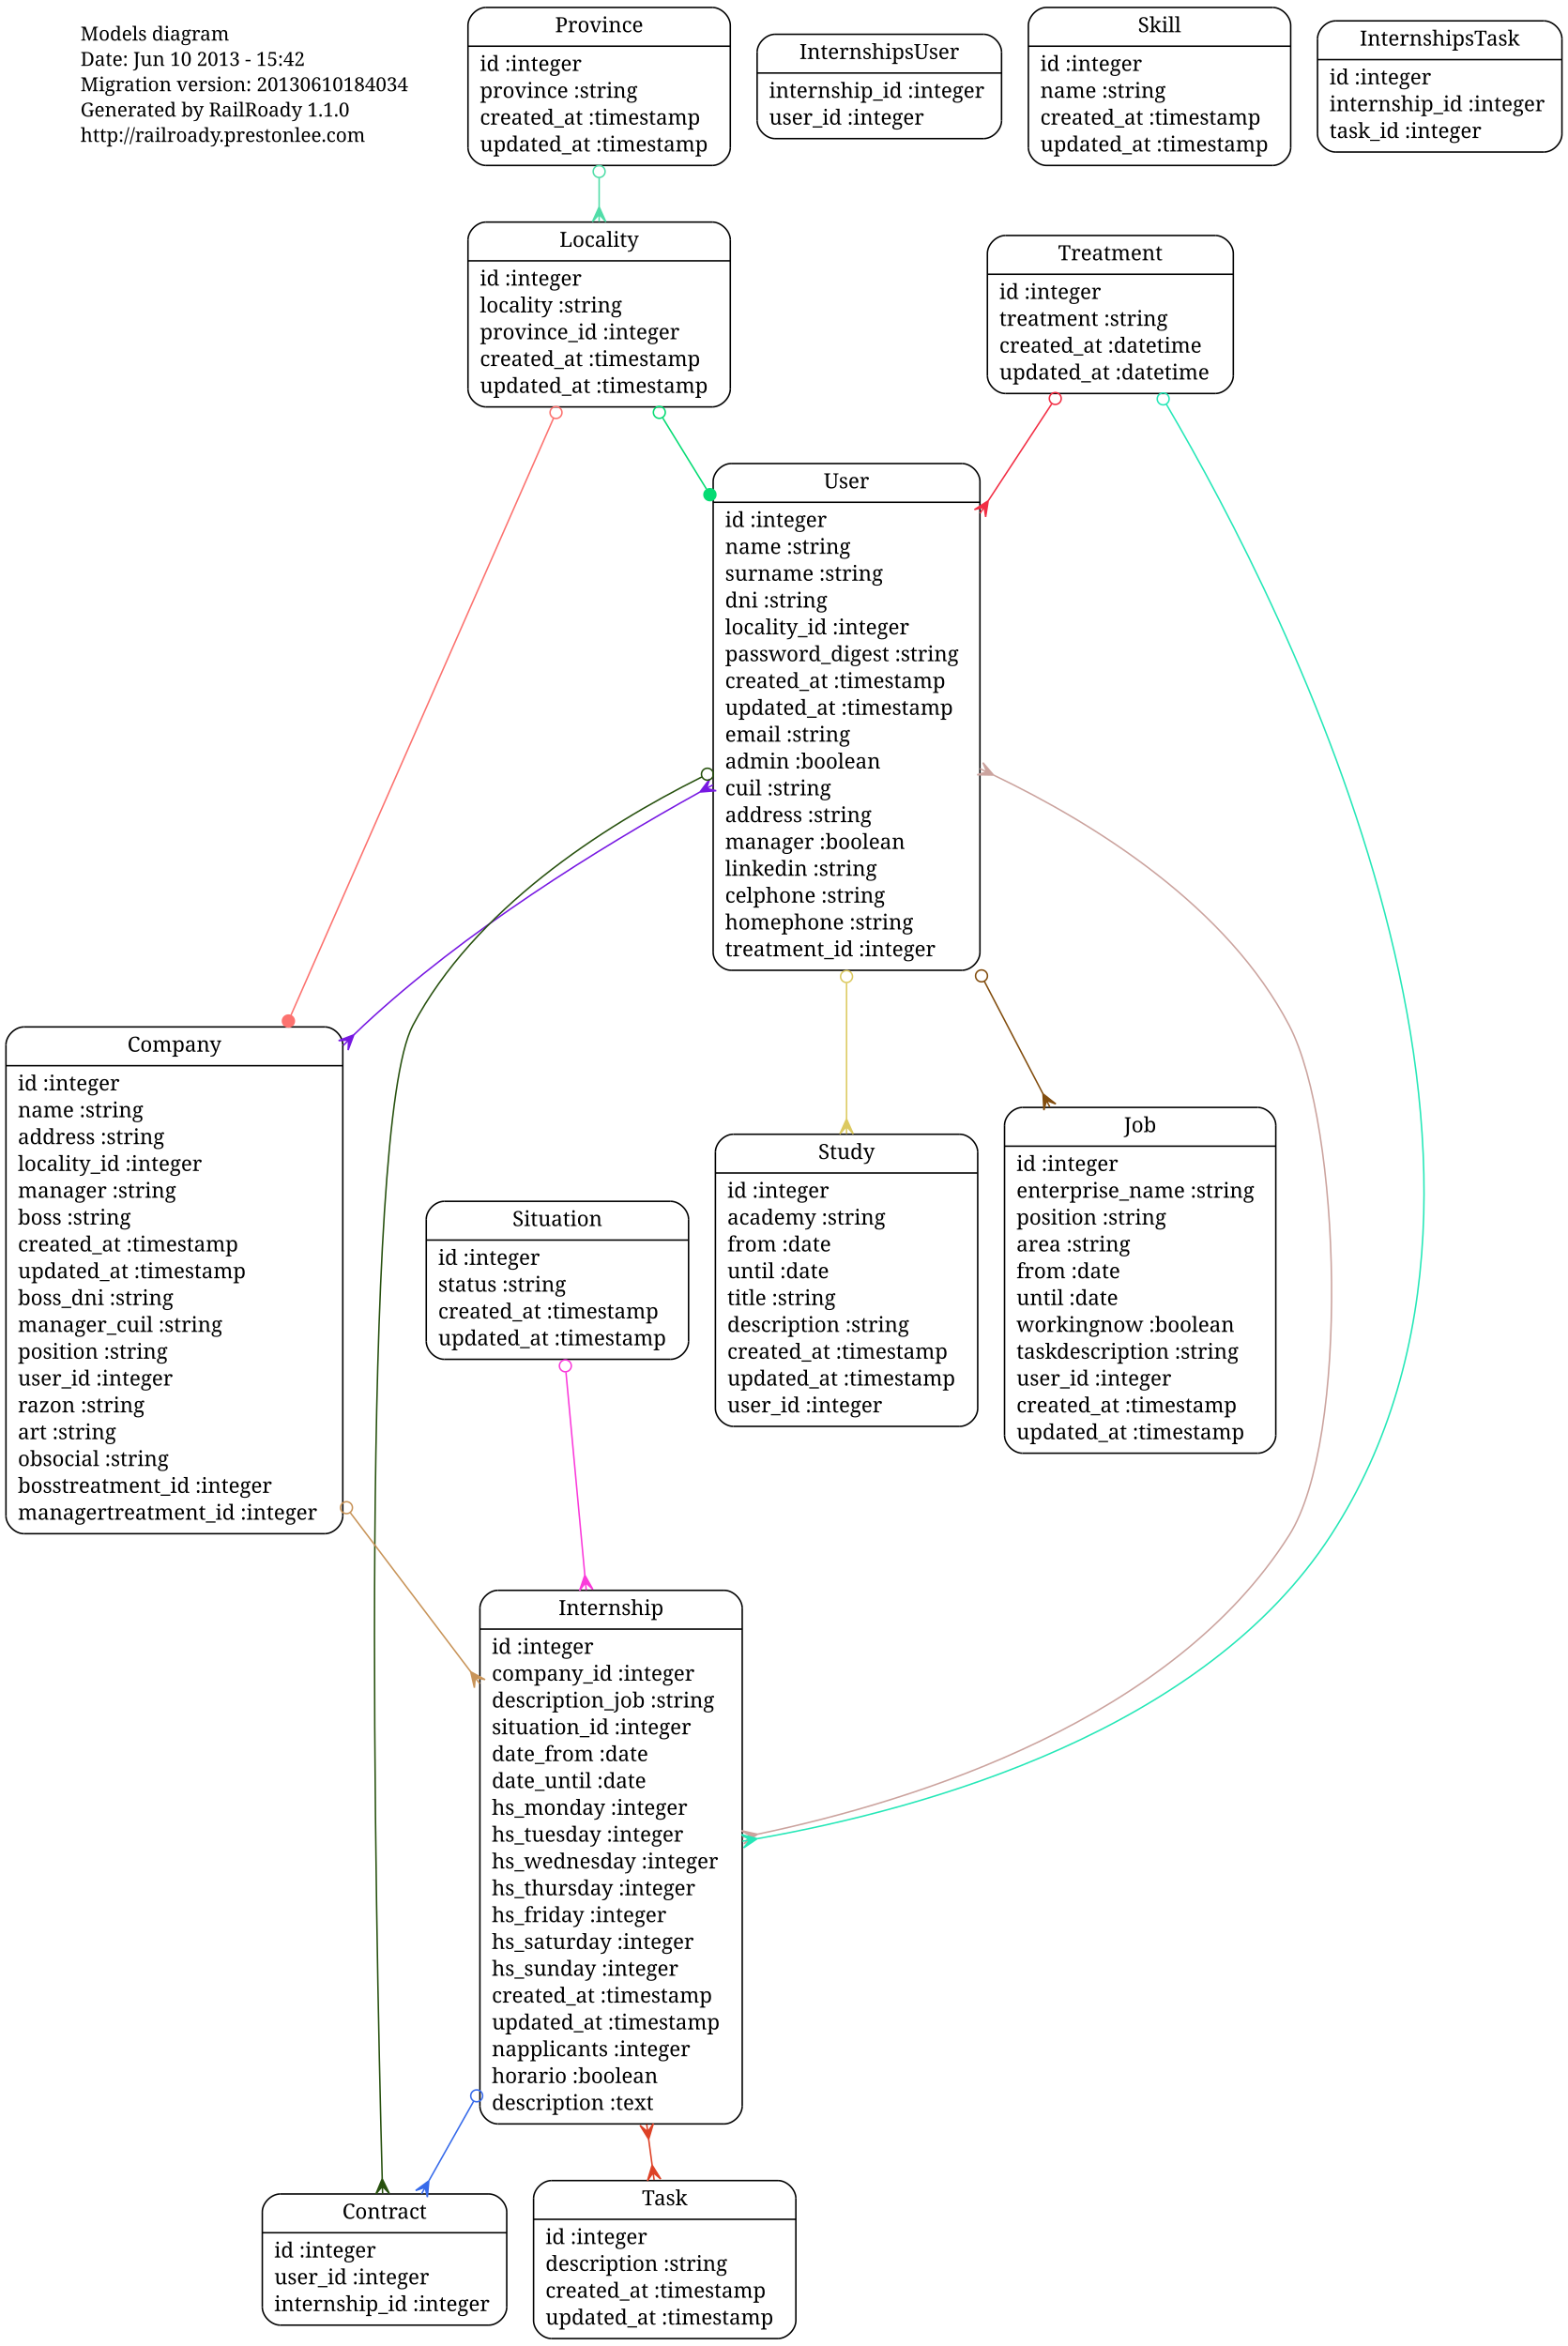
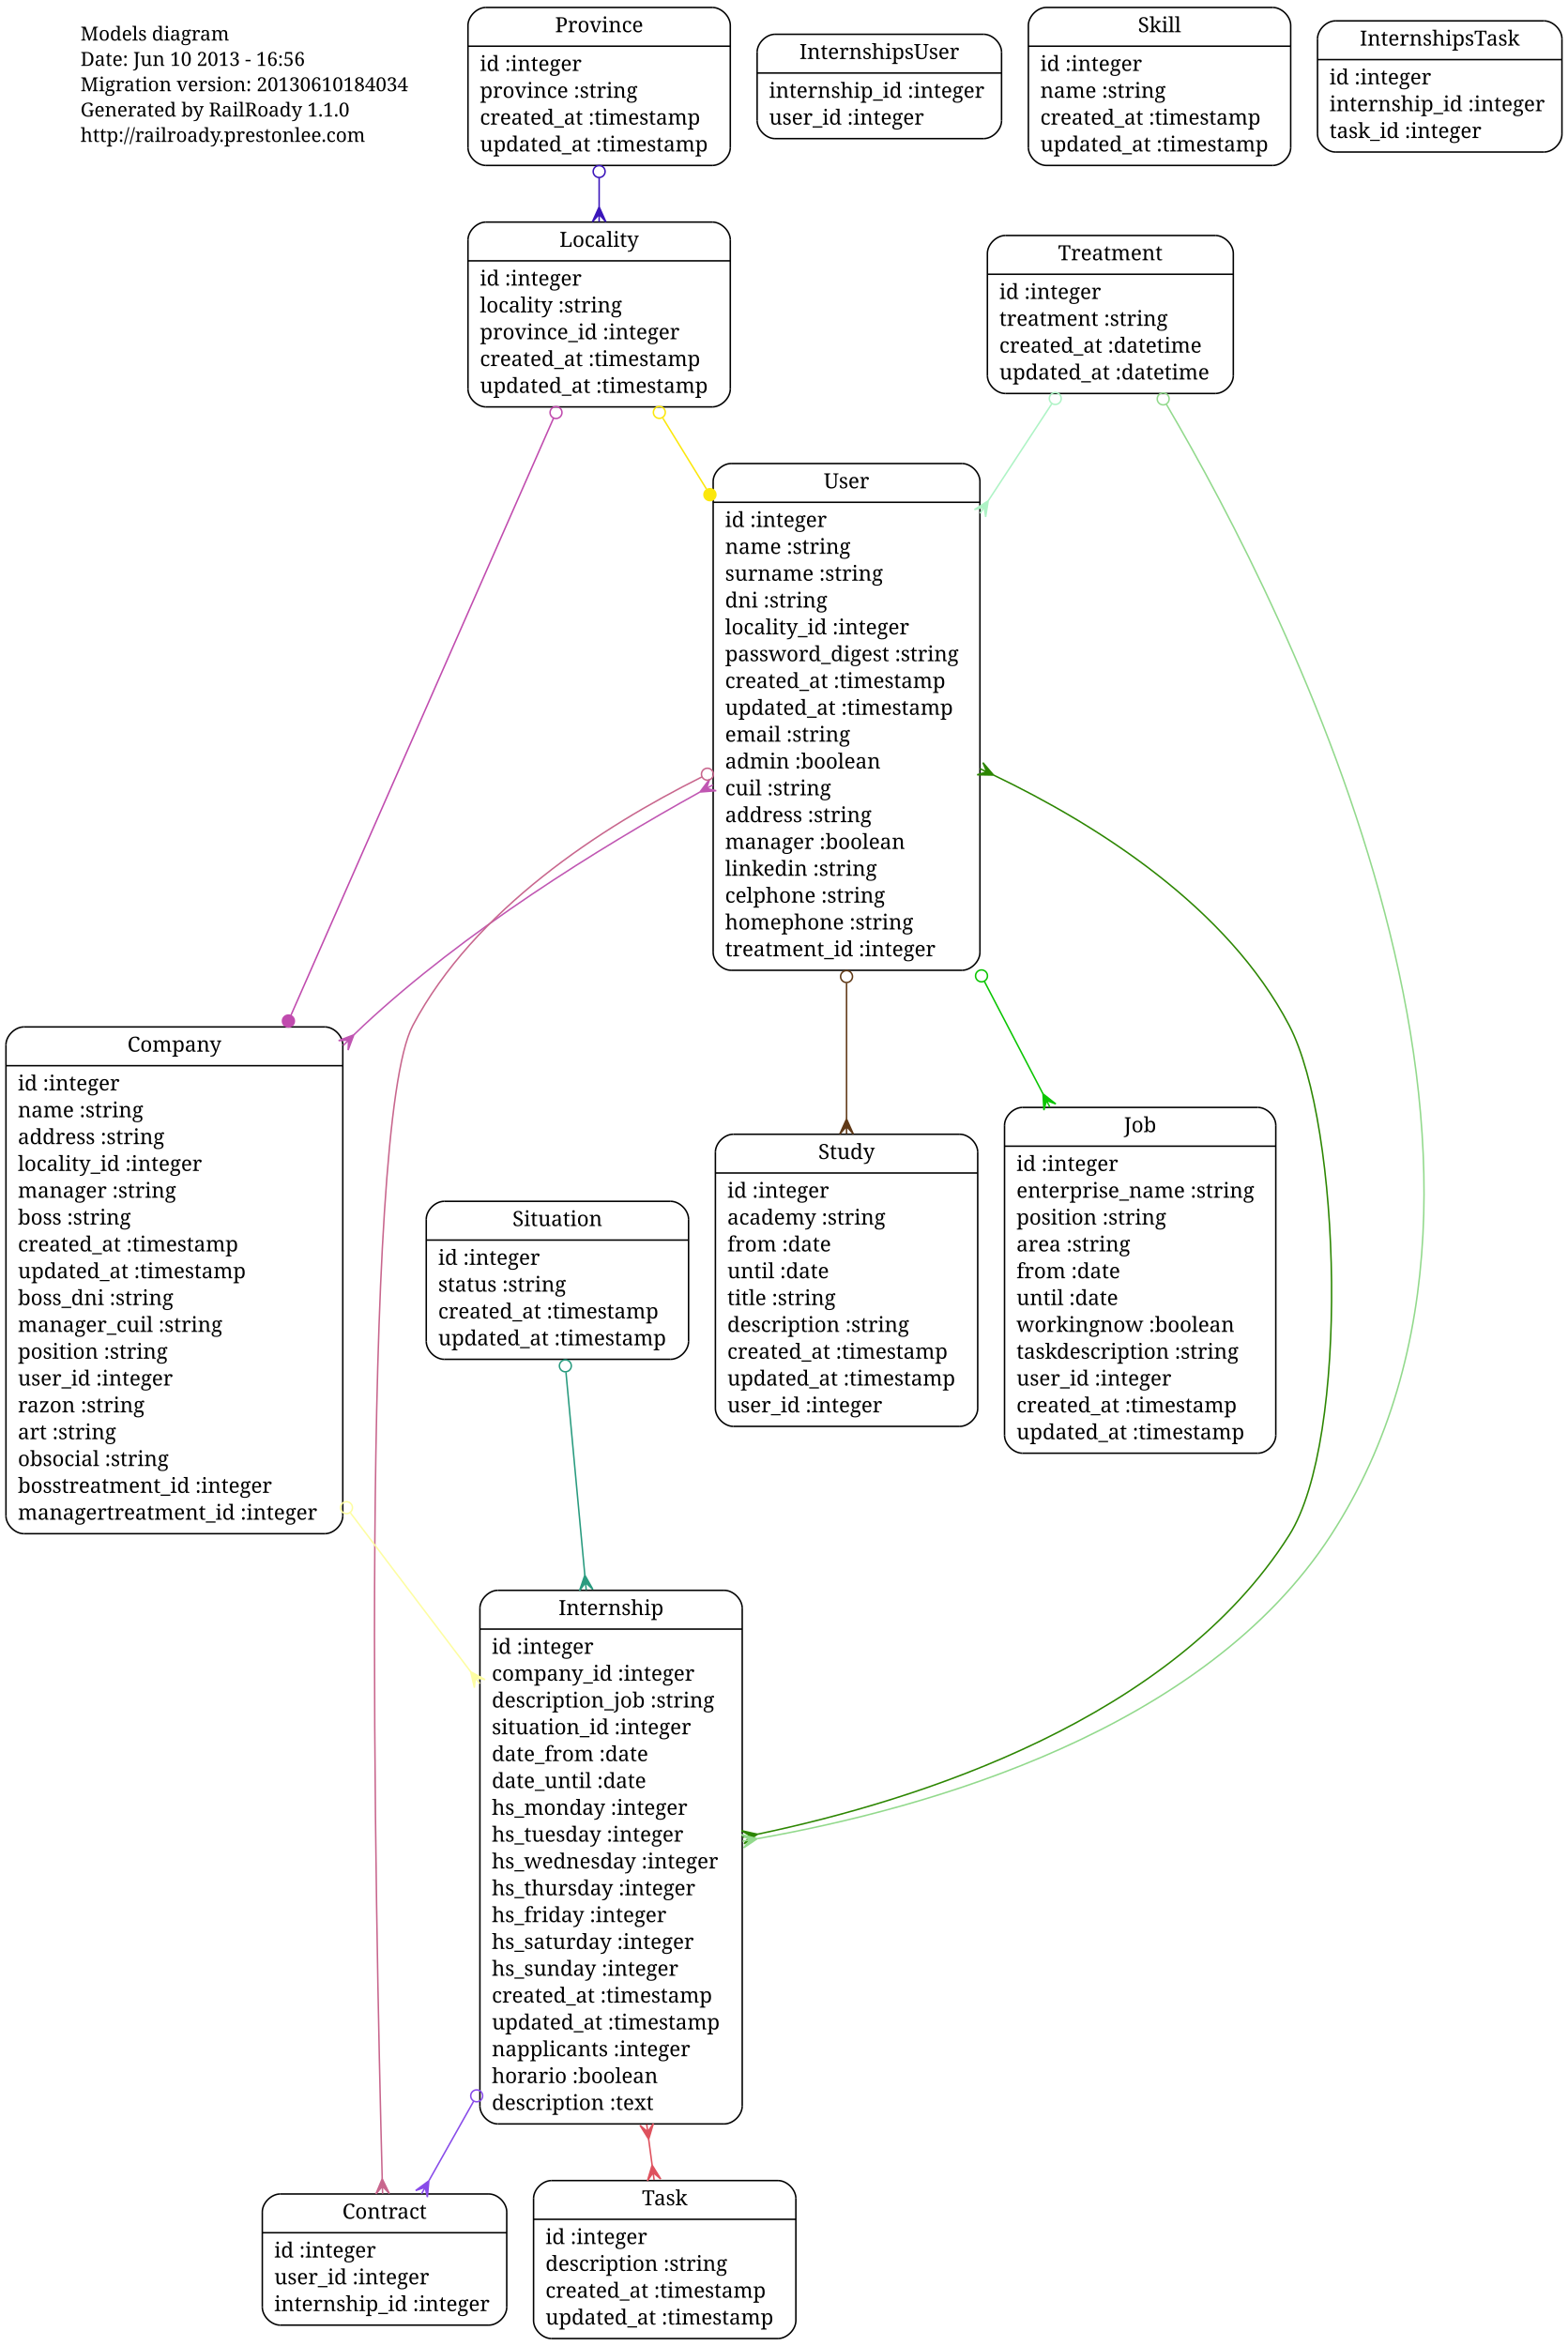
<svg xmlns="http://www.w3.org/2000/svg" width="1052pt" height="1574pt" viewBox="0.00 0.00 1052.00 1574.00">
  <g id="graph1" class="graph" transform="scale(1 1) rotate(0) translate(4 1570)">
    <polygon fill="white" stroke="white" points="-4,5 -4,-1570 1049,-1570 1049,5 -4,5" />
    <g id="node1" class="node">
      <text text-anchor="start" x="50" y="-1542.8" font-family="Times Roman,serif" font-size="13.00">Models diagram</text>
-       <text text-anchor="start" x="50" y="-1525.8" font-family="Times Roman,serif" font-size="13.00">Date: Jun 10 2013 - 15:42</text>
+       <text text-anchor="start" x="50" y="-1525.8" font-family="Times Roman,serif" font-size="13.00">Date: Jun 10 2013 - 16:56</text>
      <text text-anchor="start" x="50" y="-1508.8" font-family="Times Roman,serif" font-size="13.00">Migration version: 20130610184034</text>
      <text text-anchor="start" x="50" y="-1491.8" font-family="Times Roman,serif" font-size="13.00">Generated by RailRoady 1.1.0</text>
      <text text-anchor="start" x="50" y="-1474.8" font-family="Times Roman,serif" font-size="13.00">http://railroady.prestonlee.com</text>
    </g>
    <g id="node2" class="node">
      <polyline fill="none" stroke="black" points="486.5,-919 641.5,-919 " />
      <path fill="none" stroke="black" d="M641.5,-919C647.5,-919 653.5,-925 653.5,-931" />
      <polyline fill="none" stroke="black" points="653.5,-931 653.5,-1247 " />
      <path fill="none" stroke="black" d="M653.5,-1247C653.5,-1253 647.5,-1259 641.5,-1259" />
      <polyline fill="none" stroke="black" points="641.5,-1259 486.5,-1259 " />
      <path fill="none" stroke="black" d="M486.5,-1259C480.5,-1259 474.5,-1253 474.5,-1247" />
      <polyline fill="none" stroke="black" points="474.5,-1247 474.5,-931 " />
      <path fill="none" stroke="black" d="M474.5,-931C474.5,-925 480.5,-919 486.5,-919" />
      <text text-anchor="middle" x="564" y="-1242.4" font-family="Times Roman,serif" font-size="14.00">User</text>
      <polyline fill="none" stroke="black" points="474.5,-1233 653.5,-1233 " />
      <text text-anchor="start" x="482.5" y="-1216.4" font-family="Times Roman,serif" font-size="14.00">id :integer</text>
      <text text-anchor="start" x="482.5" y="-1198.4" font-family="Times Roman,serif" font-size="14.00">name :string</text>
      <text text-anchor="start" x="482.5" y="-1180.4" font-family="Times Roman,serif" font-size="14.00">surname :string</text>
      <text text-anchor="start" x="482.5" y="-1162.4" font-family="Times Roman,serif" font-size="14.00">dni :string</text>
      <text text-anchor="start" x="482.5" y="-1144.4" font-family="Times Roman,serif" font-size="14.00">locality_id :integer</text>
      <text text-anchor="start" x="482.5" y="-1126.4" font-family="Times Roman,serif" font-size="14.00">password_digest :string</text>
      <text text-anchor="start" x="482.5" y="-1108.4" font-family="Times Roman,serif" font-size="14.00">created_at :timestamp</text>
      <text text-anchor="start" x="482.5" y="-1090.4" font-family="Times Roman,serif" font-size="14.00">updated_at :timestamp</text>
      <text text-anchor="start" x="482.5" y="-1072.4" font-family="Times Roman,serif" font-size="14.00">email :string</text>
      <text text-anchor="start" x="482.5" y="-1054.4" font-family="Times Roman,serif" font-size="14.00">admin :boolean</text>
      <text text-anchor="start" x="482.5" y="-1036.4" font-family="Times Roman,serif" font-size="14.00">cuil :string</text>
      <text text-anchor="start" x="482.5" y="-1018.4" font-family="Times Roman,serif" font-size="14.00">address :string</text>
      <text text-anchor="start" x="482.5" y="-1000.4" font-family="Times Roman,serif" font-size="14.00">manager :boolean</text>
      <text text-anchor="start" x="482.5" y="-982.4" font-family="Times Roman,serif" font-size="14.00">linkedin :string</text>
      <text text-anchor="start" x="482.5" y="-964.4" font-family="Times Roman,serif" font-size="14.00">celphone :string</text>
      <text text-anchor="start" x="482.5" y="-946.4" font-family="Times Roman,serif" font-size="14.00">homephone :string</text>
      <text text-anchor="start" x="482.5" y="-928.4" font-family="Times Roman,serif" font-size="14.00">treatment_id :integer</text>
    </g>
    <g id="node3" class="node">
      <polyline fill="none" stroke="black" points="12,-541 214,-541 " />
      <path fill="none" stroke="black" d="M214,-541C220,-541 226,-547 226,-553" />
      <polyline fill="none" stroke="black" points="226,-553 226,-869 " />
      <path fill="none" stroke="black" d="M226,-869C226,-875 220,-881 214,-881" />
      <polyline fill="none" stroke="black" points="214,-881 12,-881 " />
      <path fill="none" stroke="black" d="M12,-881C6,-881 0,-875 0,-869" />
      <polyline fill="none" stroke="black" points="0,-869 0,-553 " />
      <path fill="none" stroke="black" d="M0,-553C0,-547 6,-541 12,-541" />
      <text text-anchor="middle" x="113" y="-864.4" font-family="Times Roman,serif" font-size="14.00">Company</text>
      <polyline fill="none" stroke="black" points="0,-855 226,-855 " />
      <text text-anchor="start" x="8" y="-838.4" font-family="Times Roman,serif" font-size="14.00">id :integer</text>
      <text text-anchor="start" x="8" y="-820.4" font-family="Times Roman,serif" font-size="14.00">name :string</text>
      <text text-anchor="start" x="8" y="-802.4" font-family="Times Roman,serif" font-size="14.00">address :string</text>
      <text text-anchor="start" x="8" y="-784.4" font-family="Times Roman,serif" font-size="14.00">locality_id :integer</text>
      <text text-anchor="start" x="8" y="-766.4" font-family="Times Roman,serif" font-size="14.00">manager :string</text>
      <text text-anchor="start" x="8" y="-748.4" font-family="Times Roman,serif" font-size="14.00">boss :string</text>
      <text text-anchor="start" x="8" y="-730.4" font-family="Times Roman,serif" font-size="14.00">created_at :timestamp</text>
      <text text-anchor="start" x="8" y="-712.4" font-family="Times Roman,serif" font-size="14.00">updated_at :timestamp</text>
      <text text-anchor="start" x="8" y="-694.4" font-family="Times Roman,serif" font-size="14.00">boss_dni :string</text>
      <text text-anchor="start" x="8" y="-676.4" font-family="Times Roman,serif" font-size="14.00">manager_cuil :string</text>
      <text text-anchor="start" x="8" y="-658.4" font-family="Times Roman,serif" font-size="14.00">position :string</text>
      <text text-anchor="start" x="8" y="-640.4" font-family="Times Roman,serif" font-size="14.00">user_id :integer</text>
      <text text-anchor="start" x="8" y="-622.4" font-family="Times Roman,serif" font-size="14.00">razon :string</text>
      <text text-anchor="start" x="8" y="-604.4" font-family="Times Roman,serif" font-size="14.00">art :string</text>
      <text text-anchor="start" x="8" y="-586.4" font-family="Times Roman,serif" font-size="14.00">obsocial :string</text>
      <text text-anchor="start" x="8" y="-568.4" font-family="Times Roman,serif" font-size="14.00">bosstreatment_id :integer</text>
      <text text-anchor="start" x="8" y="-550.4" font-family="Times Roman,serif" font-size="14.00">managertreatment_id :integer</text>
    </g>
    <g id="edge10" class="edge">
-       <path fill="none" stroke="#7718e2" d="M465.375,-1038.46C397.57,-1000.86 307.876,-945.266 240,-882 237.844,-879.991 235.7,-877.941 233.568,-875.855" />
-       <polygon fill="#7718e2" stroke="#7718e2" points="465.612,-1038.59 472.201,-1047.35 469.992,-1041 474.371,-1043.41 474.371,-1043.41 474.371,-1043.41 469.992,-1041 476.542,-1039.47 465.612,-1038.59 465.612,-1038.59" />
-       <polygon fill="#7718e2" stroke="#7718e2" points="233.428,-875.714 229.558,-865.454 229.899,-872.172 226.37,-868.63 226.37,-868.63 226.37,-868.63 229.899,-872.172 223.182,-871.806 233.428,-875.714 233.428,-875.714" />
+       <path fill="none" stroke="#c056b2" d="M465.375,-1038.46C397.57,-1000.86 307.876,-945.266 240,-882 237.844,-879.991 235.7,-877.941 233.568,-875.855" />
+       <polygon fill="#c056b2" stroke="#c056b2" points="465.612,-1038.59 472.201,-1047.35 469.992,-1041 474.371,-1043.41 474.371,-1043.41 474.371,-1043.41 469.992,-1041 476.542,-1039.47 465.612,-1038.59 465.612,-1038.59" />
+       <polygon fill="#c056b2" stroke="#c056b2" points="233.428,-875.714 229.558,-865.454 229.899,-872.172 226.37,-868.63 226.37,-868.63 226.37,-868.63 229.899,-872.172 223.182,-871.806 233.428,-875.714 233.428,-875.714" />
    </g>
    <g id="node4" class="node">
      <polyline fill="none" stroke="black" points="184,-10 324,-10 " />
      <path fill="none" stroke="black" d="M324,-10C330,-10 336,-16 336,-22" />
      <polyline fill="none" stroke="black" points="336,-22 336,-86 " />
      <path fill="none" stroke="black" d="M336,-86C336,-92 330,-98 324,-98" />
      <polyline fill="none" stroke="black" points="324,-98 184,-98 " />
      <path fill="none" stroke="black" d="M184,-98C178,-98 172,-92 172,-86" />
      <polyline fill="none" stroke="black" points="172,-86 172,-22 " />
      <path fill="none" stroke="black" d="M172,-22C172,-16 178,-10 184,-10" />
      <text text-anchor="middle" x="254" y="-81.4" font-family="Times Roman,serif" font-size="14.00">Contract</text>
      <polyline fill="none" stroke="black" points="172,-72 336,-72 " />
      <text text-anchor="start" x="180" y="-55.4" font-family="Times Roman,serif" font-size="14.00">id :integer</text>
      <text text-anchor="start" x="180" y="-37.4" font-family="Times Roman,serif" font-size="14.00">user_id :integer</text>
      <text text-anchor="start" x="180" y="-19.4" font-family="Times Roman,serif" font-size="14.00">internship_id :integer</text>
    </g>
    <g id="edge2" class="edge">
-       <path fill="none" stroke="#27510e" d="M466.924,-1048.73C399.366,-1015.01 314.277,-959.813 273,-882 236.971,-814.081 247.882,-281.696 252.448,-108.35" />
-       <ellipse fill="none" stroke="#27510e" cx="470.648" cy="-1050.57" rx="4" ry="4" />
-       <polygon fill="#27510e" stroke="#27510e" points="252.452,-108.179 257.218,-98.303 252.586,-103.181 252.719,-98.183 252.719,-98.183 252.719,-98.183 252.586,-103.181 248.221,-98.063 252.452,-108.179 252.452,-108.179" />
+       <path fill="none" stroke="#c8668d" d="M466.924,-1048.73C399.366,-1015.01 314.277,-959.813 273,-882 236.971,-814.081 247.882,-281.696 252.448,-108.35" />
+       <ellipse fill="none" stroke="#c8668d" cx="470.648" cy="-1050.57" rx="4" ry="4" />
+       <polygon fill="#c8668d" stroke="#c8668d" points="252.452,-108.179 257.218,-98.303 252.586,-103.181 252.719,-98.183 252.719,-98.183 252.719,-98.183 252.586,-103.181 248.221,-98.063 252.452,-108.179 252.452,-108.179" />
    </g>
    <g id="node5" class="node">
      <polyline fill="none" stroke="black" points="488,-613 640,-613 " />
      <path fill="none" stroke="black" d="M640,-613C646,-613 652,-619 652,-625" />
      <polyline fill="none" stroke="black" points="652,-625 652,-797 " />
      <path fill="none" stroke="black" d="M652,-797C652,-803 646,-809 640,-809" />
      <polyline fill="none" stroke="black" points="640,-809 488,-809 " />
      <path fill="none" stroke="black" d="M488,-809C482,-809 476,-803 476,-797" />
      <polyline fill="none" stroke="black" points="476,-797 476,-625 " />
      <path fill="none" stroke="black" d="M476,-625C476,-619 482,-613 488,-613" />
      <text text-anchor="middle" x="564" y="-792.4" font-family="Times Roman,serif" font-size="14.00">Study</text>
      <polyline fill="none" stroke="black" points="476,-783 652,-783 " />
      <text text-anchor="start" x="484" y="-766.4" font-family="Times Roman,serif" font-size="14.00">id :integer</text>
      <text text-anchor="start" x="484" y="-748.4" font-family="Times Roman,serif" font-size="14.00">academy :string</text>
      <text text-anchor="start" x="484" y="-730.4" font-family="Times Roman,serif" font-size="14.00">from :date</text>
      <text text-anchor="start" x="484" y="-712.4" font-family="Times Roman,serif" font-size="14.00">until :date</text>
      <text text-anchor="start" x="484" y="-694.4" font-family="Times Roman,serif" font-size="14.00">title :string</text>
      <text text-anchor="start" x="484" y="-676.4" font-family="Times Roman,serif" font-size="14.00">description :string</text>
      <text text-anchor="start" x="484" y="-658.4" font-family="Times Roman,serif" font-size="14.00">created_at :timestamp</text>
      <text text-anchor="start" x="484" y="-640.4" font-family="Times Roman,serif" font-size="14.00">updated_at :timestamp</text>
      <text text-anchor="start" x="484" y="-622.4" font-family="Times Roman,serif" font-size="14.00">user_id :integer</text>
    </g>
    <g id="edge4" class="edge">
-       <path fill="none" stroke="#dcc960" d="M564,-910.429C564,-879.393 564,-847.981 564,-819.553" />
-       <ellipse fill="none" stroke="#dcc960" cx="564" cy="-914.798" rx="4" ry="4" />
-       <polygon fill="#dcc960" stroke="#dcc960" points="564,-819.221 568.5,-809.221 564,-814.221 564,-809.221 564,-809.221 564,-809.221 564,-814.221 559.5,-809.222 564,-819.221 564,-819.221" />
+       <path fill="none" stroke="#603916" d="M564,-910.429C564,-879.393 564,-847.981 564,-819.553" />
+       <ellipse fill="none" stroke="#603916" cx="564" cy="-914.798" rx="4" ry="4" />
+       <polygon fill="#603916" stroke="#603916" points="564,-819.221 568.5,-809.221 564,-814.221 564,-809.221 564,-809.221 564,-809.221 564,-814.221 559.5,-809.222 564,-819.221 564,-819.221" />
    </g>
    <g id="node8" class="node">
      <polyline fill="none" stroke="black" points="330,-145 482,-145 " />
      <path fill="none" stroke="black" d="M482,-145C488,-145 494,-151 494,-157" />
      <polyline fill="none" stroke="black" points="494,-157 494,-491 " />
      <path fill="none" stroke="black" d="M494,-491C494,-497 488,-503 482,-503" />
      <polyline fill="none" stroke="black" points="482,-503 330,-503 " />
      <path fill="none" stroke="black" d="M330,-503C324,-503 318,-497 318,-491" />
      <polyline fill="none" stroke="black" points="318,-491 318,-157 " />
      <path fill="none" stroke="black" d="M318,-157C318,-151 324,-145 330,-145" />
      <text text-anchor="middle" x="406" y="-486.4" font-family="Times Roman,serif" font-size="14.00">Internship</text>
      <polyline fill="none" stroke="black" points="318,-477 494,-477 " />
      <text text-anchor="start" x="326" y="-460.4" font-family="Times Roman,serif" font-size="14.00">id :integer</text>
      <text text-anchor="start" x="326" y="-442.4" font-family="Times Roman,serif" font-size="14.00">company_id :integer</text>
      <text text-anchor="start" x="326" y="-424.4" font-family="Times Roman,serif" font-size="14.00">description_job :string</text>
      <text text-anchor="start" x="326" y="-406.4" font-family="Times Roman,serif" font-size="14.00">situation_id :integer</text>
      <text text-anchor="start" x="326" y="-388.4" font-family="Times Roman,serif" font-size="14.00">date_from :date</text>
      <text text-anchor="start" x="326" y="-370.4" font-family="Times Roman,serif" font-size="14.00">date_until :date</text>
      <text text-anchor="start" x="326" y="-352.4" font-family="Times Roman,serif" font-size="14.00">hs_monday :integer</text>
      <text text-anchor="start" x="326" y="-334.4" font-family="Times Roman,serif" font-size="14.00">hs_tuesday :integer</text>
      <text text-anchor="start" x="326" y="-316.4" font-family="Times Roman,serif" font-size="14.00">hs_wednesday :integer</text>
      <text text-anchor="start" x="326" y="-298.4" font-family="Times Roman,serif" font-size="14.00">hs_thursday :integer</text>
      <text text-anchor="start" x="326" y="-280.4" font-family="Times Roman,serif" font-size="14.00">hs_friday :integer</text>
      <text text-anchor="start" x="326" y="-262.4" font-family="Times Roman,serif" font-size="14.00">hs_saturday :integer</text>
      <text text-anchor="start" x="326" y="-244.4" font-family="Times Roman,serif" font-size="14.00">hs_sunday :integer</text>
      <text text-anchor="start" x="326" y="-226.4" font-family="Times Roman,serif" font-size="14.00">created_at :timestamp</text>
      <text text-anchor="start" x="326" y="-208.4" font-family="Times Roman,serif" font-size="14.00">updated_at :timestamp</text>
      <text text-anchor="start" x="326" y="-190.4" font-family="Times Roman,serif" font-size="14.00">napplicants :integer</text>
      <text text-anchor="start" x="326" y="-172.4" font-family="Times Roman,serif" font-size="14.00">horario :boolean</text>
      <text text-anchor="start" x="326" y="-154.4" font-family="Times Roman,serif" font-size="14.00">description :text</text>
    </g>
    <g id="edge8" class="edge">
-       <path fill="none" stroke="#cba39e" d="M662.794,-1049.9C732.108,-1016.62 819.53,-961.452 861,-882 896.166,-814.625 901.614,-604.238 861,-540 782.947,-416.545 613.042,-362.236 504.378,-339.399" />
-       <polygon fill="#cba39e" stroke="#cba39e" points="662.617,-1049.98 651.653,-1050.18 658.095,-1052.12 653.573,-1054.25 653.573,-1054.25 653.573,-1054.25 658.095,-1052.12 655.493,-1058.32 662.617,-1049.98 662.617,-1049.98" />
-       <polygon fill="#cba39e" stroke="#cba39e" points="504.181,-339.359 495.288,-332.943 499.283,-338.355 494.385,-337.351 494.385,-337.351 494.385,-337.351 499.283,-338.355 493.482,-341.759 504.181,-339.359 504.181,-339.359" />
+       <path fill="none" stroke="#2c8601" d="M662.794,-1049.9C732.108,-1016.62 819.53,-961.452 861,-882 896.166,-814.625 901.614,-604.238 861,-540 782.947,-416.545 613.042,-362.236 504.378,-339.399" />
+       <polygon fill="#2c8601" stroke="#2c8601" points="662.617,-1049.98 651.653,-1050.18 658.095,-1052.12 653.573,-1054.25 653.573,-1054.25 653.573,-1054.25 658.095,-1052.12 655.493,-1058.32 662.617,-1049.98 662.617,-1049.98" />
+       <polygon fill="#2c8601" stroke="#2c8601" points="504.181,-339.359 495.288,-332.943 499.283,-338.355 494.385,-337.351 494.385,-337.351 494.385,-337.351 499.283,-338.355 493.482,-341.759 504.181,-339.359 504.181,-339.359" />
    </g>
    <g id="node13" class="node">
      <polyline fill="none" stroke="black" points="682,-595 840,-595 " />
      <path fill="none" stroke="black" d="M840,-595C846,-595 852,-601 852,-607" />
      <polyline fill="none" stroke="black" points="852,-607 852,-815 " />
      <path fill="none" stroke="black" d="M852,-815C852,-821 846,-827 840,-827" />
      <polyline fill="none" stroke="black" points="840,-827 682,-827 " />
      <path fill="none" stroke="black" d="M682,-827C676,-827 670,-821 670,-815" />
      <polyline fill="none" stroke="black" points="670,-815 670,-607 " />
      <path fill="none" stroke="black" d="M670,-607C670,-601 676,-595 682,-595" />
      <text text-anchor="middle" x="761" y="-810.4" font-family="Times Roman,serif" font-size="14.00">Job</text>
      <polyline fill="none" stroke="black" points="670,-801 852,-801 " />
      <text text-anchor="start" x="678" y="-784.4" font-family="Times Roman,serif" font-size="14.00">id :integer</text>
      <text text-anchor="start" x="678" y="-766.4" font-family="Times Roman,serif" font-size="14.00">enterprise_name :string</text>
      <text text-anchor="start" x="678" y="-748.4" font-family="Times Roman,serif" font-size="14.00">position :string</text>
      <text text-anchor="start" x="678" y="-730.4" font-family="Times Roman,serif" font-size="14.00">area :string</text>
      <text text-anchor="start" x="678" y="-712.4" font-family="Times Roman,serif" font-size="14.00">from :date</text>
      <text text-anchor="start" x="678" y="-694.4" font-family="Times Roman,serif" font-size="14.00">until :date</text>
      <text text-anchor="start" x="678" y="-676.4" font-family="Times Roman,serif" font-size="14.00">workingnow :boolean</text>
      <text text-anchor="start" x="678" y="-658.4" font-family="Times Roman,serif" font-size="14.00">taskdescription :string</text>
      <text text-anchor="start" x="678" y="-640.4" font-family="Times Roman,serif" font-size="14.00">user_id :integer</text>
      <text text-anchor="start" x="678" y="-622.4" font-family="Times Roman,serif" font-size="14.00">created_at :timestamp</text>
      <text text-anchor="start" x="678" y="-604.4" font-family="Times Roman,serif" font-size="14.00">updated_at :timestamp</text>
    </g>
    <g id="edge6" class="edge">
-       <path fill="none" stroke="#824d0e" d="M656.49,-911.531C669.717,-886.152 683.089,-860.494 695.647,-836.398" />
-       <ellipse fill="none" stroke="#824d0e" cx="654.552" cy="-915.251" rx="4" ry="4" />
-       <polygon fill="#824d0e" stroke="#824d0e" points="695.797,-836.111 704.409,-829.323 698.107,-831.677 700.418,-827.243 700.418,-827.243 700.418,-827.243 698.107,-831.677 696.428,-825.163 695.797,-836.111 695.797,-836.111" />
+       <path fill="none" stroke="#0ac501" d="M656.49,-911.531C669.717,-886.152 683.089,-860.494 695.647,-836.398" />
+       <ellipse fill="none" stroke="#0ac501" cx="654.552" cy="-915.251" rx="4" ry="4" />
+       <polygon fill="#0ac501" stroke="#0ac501" points="695.797,-836.111 704.409,-829.323 698.107,-831.677 700.418,-827.243 700.418,-827.243 700.418,-827.243 698.107,-831.677 696.428,-825.163 695.797,-836.111 695.797,-836.111" />
    </g>
    <g id="edge12" class="edge">
-       <path fill="none" stroke="#c89459" d="M231.085,-555.031C257.916,-519.593 286.068,-482.408 311.755,-448.481" />
-       <ellipse fill="none" stroke="#c89459" cx="228.486" cy="-558.463" rx="4" ry="4" />
-       <polygon fill="#c89459" stroke="#c89459" points="311.847,-448.36 321.471,-443.103 314.865,-444.373 317.883,-440.387 317.883,-440.387 317.883,-440.387 314.865,-444.373 314.295,-437.671 311.847,-448.36 311.847,-448.36" />
+       <path fill="none" stroke="#fdfda2" d="M231.085,-555.031C257.916,-519.593 286.068,-482.408 311.755,-448.481" />
+       <ellipse fill="none" stroke="#fdfda2" cx="228.486" cy="-558.463" rx="4" ry="4" />
+       <polygon fill="#fdfda2" stroke="#fdfda2" points="311.847,-448.36 321.471,-443.103 314.865,-444.373 317.883,-440.387 317.883,-440.387 317.883,-440.387 314.865,-444.373 314.295,-437.671 311.847,-448.36 311.847,-448.36" />
    </g>
    <g id="node6" class="node">
      <polyline fill="none" stroke="black" points="516,-1477 656,-1477 " />
      <path fill="none" stroke="black" d="M656,-1477C662,-1477 668,-1483 668,-1489" />
      <polyline fill="none" stroke="black" points="668,-1489 668,-1535 " />
      <path fill="none" stroke="black" d="M668,-1535C668,-1541 662,-1547 656,-1547" />
      <polyline fill="none" stroke="black" points="656,-1547 516,-1547 " />
      <path fill="none" stroke="black" d="M516,-1547C510,-1547 504,-1541 504,-1535" />
      <polyline fill="none" stroke="black" points="504,-1535 504,-1489 " />
      <path fill="none" stroke="black" d="M504,-1489C504,-1483 510,-1477 516,-1477" />
      <text text-anchor="middle" x="586" y="-1530.4" font-family="Times Roman,serif" font-size="14.00">InternshipsUser</text>
      <polyline fill="none" stroke="black" points="504,-1521 668,-1521 " />
      <text text-anchor="start" x="512" y="-1504.4" font-family="Times Roman,serif" font-size="14.00">internship_id :integer</text>
      <text text-anchor="start" x="512" y="-1486.4" font-family="Times Roman,serif" font-size="14.00">user_id :integer</text>
    </g>
    <g id="node7" class="node">
      <polyline fill="none" stroke="black" points="322,-1459 474,-1459 " />
      <path fill="none" stroke="black" d="M474,-1459C480,-1459 486,-1465 486,-1471" />
      <polyline fill="none" stroke="black" points="486,-1471 486,-1553 " />
      <path fill="none" stroke="black" d="M486,-1553C486,-1559 480,-1565 474,-1565" />
      <polyline fill="none" stroke="black" points="474,-1565 322,-1565 " />
      <path fill="none" stroke="black" d="M322,-1565C316,-1565 310,-1559 310,-1553" />
      <polyline fill="none" stroke="black" points="310,-1553 310,-1471 " />
      <path fill="none" stroke="black" d="M310,-1471C310,-1465 316,-1459 322,-1459" />
      <text text-anchor="middle" x="398" y="-1548.4" font-family="Times Roman,serif" font-size="14.00">Province</text>
      <polyline fill="none" stroke="black" points="310,-1539 486,-1539 " />
      <text text-anchor="start" x="318" y="-1522.4" font-family="Times Roman,serif" font-size="14.00">id :integer</text>
      <text text-anchor="start" x="318" y="-1504.4" font-family="Times Roman,serif" font-size="14.00">province :string</text>
      <text text-anchor="start" x="318" y="-1486.4" font-family="Times Roman,serif" font-size="14.00">created_at :timestamp</text>
      <text text-anchor="start" x="318" y="-1468.4" font-family="Times Roman,serif" font-size="14.00">updated_at :timestamp</text>
    </g>
    <g id="node12" class="node">
      <polyline fill="none" stroke="black" points="322,-1297 474,-1297 " />
      <path fill="none" stroke="black" d="M474,-1297C480,-1297 486,-1303 486,-1309" />
      <polyline fill="none" stroke="black" points="486,-1309 486,-1409 " />
      <path fill="none" stroke="black" d="M486,-1409C486,-1415 480,-1421 474,-1421" />
      <polyline fill="none" stroke="black" points="474,-1421 322,-1421 " />
      <path fill="none" stroke="black" d="M322,-1421C316,-1421 310,-1415 310,-1409" />
      <polyline fill="none" stroke="black" points="310,-1409 310,-1309 " />
      <path fill="none" stroke="black" d="M310,-1309C310,-1303 316,-1297 322,-1297" />
      <text text-anchor="middle" x="398" y="-1404.4" font-family="Times Roman,serif" font-size="14.00">Locality</text>
      <polyline fill="none" stroke="black" points="310,-1395 486,-1395 " />
      <text text-anchor="start" x="318" y="-1378.4" font-family="Times Roman,serif" font-size="14.00">id :integer</text>
      <text text-anchor="start" x="318" y="-1360.4" font-family="Times Roman,serif" font-size="14.00">locality :string</text>
      <text text-anchor="start" x="318" y="-1342.4" font-family="Times Roman,serif" font-size="14.00">province_id :integer</text>
      <text text-anchor="start" x="318" y="-1324.4" font-family="Times Roman,serif" font-size="14.00">created_at :timestamp</text>
      <text text-anchor="start" x="318" y="-1306.4" font-family="Times Roman,serif" font-size="14.00">updated_at :timestamp</text>
    </g>
    <g id="edge14" class="edge">
-       <path fill="none" stroke="#50dda8" d="M398,-1450.82C398,-1444.42 398,-1437.87 398,-1431.36" />
-       <ellipse fill="none" stroke="#50dda8" cx="398" cy="-1454.92" rx="4" ry="4" />
-       <polygon fill="#50dda8" stroke="#50dda8" points="398,-1431.19 402.5,-1421.19 398,-1426.19 398,-1421.19 398,-1421.19 398,-1421.19 398,-1426.19 393.5,-1421.19 398,-1431.19 398,-1431.19" />
+       <path fill="none" stroke="#3a15ba" d="M398,-1450.82C398,-1444.42 398,-1437.87 398,-1431.36" />
+       <ellipse fill="none" stroke="#3a15ba" cx="398" cy="-1454.92" rx="4" ry="4" />
+       <polygon fill="#3a15ba" stroke="#3a15ba" points="398,-1431.19 402.5,-1421.19 398,-1426.19 398,-1421.19 398,-1421.19 398,-1421.19 398,-1426.19 393.5,-1421.19 398,-1431.19 398,-1431.19" />
    </g>
    <g id="edge16" class="edge">
-       <path fill="none" stroke="#366aea" d="M313.803,-160.23C303.087,-141.194 292.821,-122.958 283.912,-107.133" />
-       <ellipse fill="none" stroke="#366aea" cx="315.839" cy="-163.845" rx="4" ry="4" />
-       <polygon fill="#366aea" stroke="#366aea" points="283.736,-106.821 282.752,-95.9 281.283,-102.464 278.831,-98.107 278.831,-98.107 278.831,-98.107 281.283,-102.464 274.909,-100.315 283.736,-106.821 283.736,-106.821" />
+       <path fill="none" stroke="#884be9" d="M313.803,-160.23C303.087,-141.194 292.821,-122.958 283.912,-107.133" />
+       <ellipse fill="none" stroke="#884be9" cx="315.839" cy="-163.845" rx="4" ry="4" />
+       <polygon fill="#884be9" stroke="#884be9" points="283.736,-106.821 282.752,-95.9 281.283,-102.464 278.831,-98.107 278.831,-98.107 278.831,-98.107 281.283,-102.464 274.909,-100.315 283.736,-106.821 283.736,-106.821" />
    </g>
    <g id="node9" class="node">
      <polyline fill="none" stroke="black" points="366,-1 518,-1 " />
      <path fill="none" stroke="black" d="M518,-1C524,-1 530,-7 530,-13" />
      <polyline fill="none" stroke="black" points="530,-13 530,-95 " />
      <path fill="none" stroke="black" d="M530,-95C530,-101 524,-107 518,-107" />
      <polyline fill="none" stroke="black" points="518,-107 366,-107 " />
      <path fill="none" stroke="black" d="M366,-107C360,-107 354,-101 354,-95" />
      <polyline fill="none" stroke="black" points="354,-95 354,-13 " />
      <path fill="none" stroke="black" d="M354,-13C354,-7 360,-1 366,-1" />
      <text text-anchor="middle" x="442" y="-90.4" font-family="Times Roman,serif" font-size="14.00">Task</text>
      <polyline fill="none" stroke="black" points="354,-81 530,-81 " />
      <text text-anchor="start" x="362" y="-64.4" font-family="Times Roman,serif" font-size="14.00">id :integer</text>
      <text text-anchor="start" x="362" y="-46.4" font-family="Times Roman,serif" font-size="14.00">description :string</text>
      <text text-anchor="start" x="362" y="-28.4" font-family="Times Roman,serif" font-size="14.00">created_at :timestamp</text>
      <text text-anchor="start" x="362" y="-10.4" font-family="Times Roman,serif" font-size="14.00">updated_at :timestamp</text>
    </g>
    <g id="edge18" class="edge">
-       <path fill="none" stroke="#dd4126" d="M431.26,-134.55C432.037,-128.726 432.791,-123.065 433.517,-117.621" />
-       <polygon fill="#dd4126" stroke="#dd4126" points="431.234,-134.745 425.452,-144.062 430.573,-139.701 429.912,-144.657 429.912,-144.657 429.912,-144.657 430.573,-139.701 434.373,-145.252 431.234,-134.745 431.234,-134.745" />
-       <polygon fill="#dd4126" stroke="#dd4126" points="433.554,-117.346 439.336,-108.029 434.215,-112.39 434.875,-107.434 434.875,-107.434 434.875,-107.434 434.215,-112.39 430.415,-106.839 433.554,-117.346 433.554,-117.346" />
+       <path fill="none" stroke="#de515d" d="M431.26,-134.55C432.037,-128.726 432.791,-123.065 433.517,-117.621" />
+       <polygon fill="#de515d" stroke="#de515d" points="431.234,-134.745 425.452,-144.062 430.573,-139.701 429.912,-144.657 429.912,-144.657 429.912,-144.657 430.573,-139.701 434.373,-145.252 431.234,-134.745 431.234,-134.745" />
+       <polygon fill="#de515d" stroke="#de515d" points="433.554,-117.346 439.336,-108.029 434.215,-112.39 434.875,-107.434 434.875,-107.434 434.875,-107.434 434.215,-112.39 430.415,-106.839 433.554,-117.346 433.554,-117.346" />
    </g>
    <g id="node10" class="node">
      <polyline fill="none" stroke="black" points="294,-658 446,-658 " />
      <path fill="none" stroke="black" d="M446,-658C452,-658 458,-664 458,-670" />
      <polyline fill="none" stroke="black" points="458,-670 458,-752 " />
      <path fill="none" stroke="black" d="M458,-752C458,-758 452,-764 446,-764" />
      <polyline fill="none" stroke="black" points="446,-764 294,-764 " />
      <path fill="none" stroke="black" d="M294,-764C288,-764 282,-758 282,-752" />
      <polyline fill="none" stroke="black" points="282,-752 282,-670 " />
      <path fill="none" stroke="black" d="M282,-670C282,-664 288,-658 294,-658" />
      <text text-anchor="middle" x="370" y="-747.4" font-family="Times Roman,serif" font-size="14.00">Situation</text>
      <polyline fill="none" stroke="black" points="282,-738 458,-738 " />
      <text text-anchor="start" x="290" y="-721.4" font-family="Times Roman,serif" font-size="14.00">id :integer</text>
      <text text-anchor="start" x="290" y="-703.4" font-family="Times Roman,serif" font-size="14.00">status :string</text>
      <text text-anchor="start" x="290" y="-685.4" font-family="Times Roman,serif" font-size="14.00">created_at :timestamp</text>
      <text text-anchor="start" x="290" y="-667.4" font-family="Times Roman,serif" font-size="14.00">updated_at :timestamp</text>
    </g>
    <g id="edge20" class="edge">
-       <path fill="none" stroke="#fa3ada" d="M375.736,-649.335C379.195,-612.154 383.806,-562.59 388.383,-513.382" />
-       <ellipse fill="none" stroke="#fa3ada" cx="375.338" cy="-653.613" rx="4" ry="4" />
-       <polygon fill="#fa3ada" stroke="#fa3ada" points="388.402,-513.178 393.809,-503.638 388.865,-508.2 389.328,-503.221 389.328,-503.221 389.328,-503.221 388.865,-508.2 384.848,-502.804 388.402,-513.178 388.402,-513.178" />
+       <path fill="none" stroke="#299b7f" d="M375.736,-649.335C379.195,-612.154 383.806,-562.59 388.383,-513.382" />
+       <ellipse fill="none" stroke="#299b7f" cx="375.338" cy="-653.613" rx="4" ry="4" />
+       <polygon fill="#299b7f" stroke="#299b7f" points="388.402,-513.178 393.809,-503.638 388.865,-508.2 389.328,-503.221 389.328,-503.221 389.328,-503.221 388.865,-508.2 384.848,-502.804 388.402,-513.178 388.402,-513.178" />
    </g>
    <g id="node11" class="node">
      <polyline fill="none" stroke="black" points="670.5,-1306 811.5,-1306 " />
      <path fill="none" stroke="black" d="M811.5,-1306C817.5,-1306 823.5,-1312 823.5,-1318" />
      <polyline fill="none" stroke="black" points="823.5,-1318 823.5,-1400 " />
      <path fill="none" stroke="black" d="M823.5,-1400C823.5,-1406 817.5,-1412 811.5,-1412" />
      <polyline fill="none" stroke="black" points="811.5,-1412 670.5,-1412 " />
      <path fill="none" stroke="black" d="M670.5,-1412C664.5,-1412 658.5,-1406 658.5,-1400" />
      <polyline fill="none" stroke="black" points="658.5,-1400 658.5,-1318 " />
      <path fill="none" stroke="black" d="M658.5,-1318C658.5,-1312 664.5,-1306 670.5,-1306" />
      <text text-anchor="middle" x="741" y="-1395.4" font-family="Times Roman,serif" font-size="14.00">Treatment</text>
      <polyline fill="none" stroke="black" points="658.5,-1386 823.5,-1386 " />
      <text text-anchor="start" x="666.5" y="-1369.4" font-family="Times Roman,serif" font-size="14.00">id :integer</text>
      <text text-anchor="start" x="666.5" y="-1351.4" font-family="Times Roman,serif" font-size="14.00">treatment :string</text>
      <text text-anchor="start" x="666.5" y="-1333.4" font-family="Times Roman,serif" font-size="14.00">created_at :datetime</text>
      <text text-anchor="start" x="666.5" y="-1315.4" font-family="Times Roman,serif" font-size="14.00">updated_at :datetime</text>
    </g>
    <g id="edge22" class="edge">
-       <path fill="none" stroke="#f22e44" d="M701.678,-1299.02C688.908,-1279.54 674.137,-1257 659.109,-1234.08" />
-       <ellipse fill="none" stroke="#f22e44" cx="704.049" cy="-1302.63" rx="4" ry="4" />
-       <polygon fill="#f22e44" stroke="#f22e44" points="659.047,-1233.99 657.328,-1223.16 656.306,-1229.81 653.565,-1225.62 653.565,-1225.62 653.565,-1225.62 656.306,-1229.81 649.801,-1228.09 659.047,-1233.99 659.047,-1233.99" />
+       <path fill="none" stroke="#aef3c5" d="M701.678,-1299.02C688.908,-1279.54 674.137,-1257 659.109,-1234.08" />
+       <ellipse fill="none" stroke="#aef3c5" cx="704.049" cy="-1302.63" rx="4" ry="4" />
+       <polygon fill="#aef3c5" stroke="#aef3c5" points="659.047,-1233.99 657.328,-1223.16 656.306,-1229.81 653.565,-1225.62 653.565,-1225.62 653.565,-1225.62 656.306,-1229.81 649.801,-1228.09 659.047,-1233.99 659.047,-1233.99" />
    </g>
    <g id="edge24" class="edge">
-       <path fill="none" stroke="#25e7b7" d="M778.596,-1298.72C862.996,-1154.92 1048.12,-785.469 889,-540 804.122,-409.063 619.214,-356.788 504.402,-336.434" />
-       <ellipse fill="none" stroke="#25e7b7" cx="776.444" cy="-1302.36" rx="4" ry="4" />
-       <polygon fill="#25e7b7" stroke="#25e7b7" points="504.058,-336.374 494.967,-330.242 499.13,-335.526 494.203,-334.677 494.203,-334.677 494.203,-334.677 499.13,-335.526 493.439,-339.111 504.058,-336.374 504.058,-336.374" />
+       <path fill="none" stroke="#92d98c" d="M778.596,-1298.72C862.996,-1154.92 1048.12,-785.469 889,-540 804.122,-409.063 619.214,-356.788 504.402,-336.434" />
+       <ellipse fill="none" stroke="#92d98c" cx="776.444" cy="-1302.36" rx="4" ry="4" />
+       <polygon fill="#92d98c" stroke="#92d98c" points="504.058,-336.374 494.967,-330.242 499.13,-335.526 494.203,-334.677 494.203,-334.677 494.203,-334.677 499.13,-335.526 493.439,-339.111 504.058,-336.374 504.058,-336.374" />
    </g>
    <g id="edge26" class="edge">
-       <path fill="none" stroke="#05db73" d="M440.693,-1289.56C449.824,-1274.71 459.815,-1258.46 470.032,-1241.84" />
-       <ellipse fill="none" stroke="#05db73" cx="438.387" cy="-1293.31" rx="4" ry="4" />
-       <ellipse fill="#05db73" stroke="#05db73" cx="472.327" cy="-1238.11" rx="4" ry="4" />
+       <path fill="none" stroke="#fbe70c" d="M440.693,-1289.56C449.824,-1274.71 459.815,-1258.46 470.032,-1241.84" />
+       <ellipse fill="none" stroke="#fbe70c" cx="438.387" cy="-1293.31" rx="4" ry="4" />
+       <ellipse fill="#fbe70c" stroke="#fbe70c" cx="472.327" cy="-1238.11" rx="4" ry="4" />
    </g>
    <g id="edge28" class="edge">
-       <path fill="none" stroke="#fc726f" d="M367.422,-1289.48C325.671,-1194.55 249.372,-1021.07 191.182,-888.761" />
-       <ellipse fill="none" stroke="#fc726f" cx="369.063" cy="-1293.21" rx="4" ry="4" />
-       <ellipse fill="#fc726f" stroke="#fc726f" cx="189.512" cy="-884.964" rx="4" ry="4" />
+       <path fill="none" stroke="#c04bae" d="M367.422,-1289.48C325.671,-1194.55 249.372,-1021.07 191.182,-888.761" />
+       <ellipse fill="none" stroke="#c04bae" cx="369.063" cy="-1293.21" rx="4" ry="4" />
+       <ellipse fill="#c04bae" stroke="#c04bae" cx="189.512" cy="-884.964" rx="4" ry="4" />
    </g>
    <g id="node14" class="node">
      <polyline fill="none" stroke="black" points="698,-1459 850,-1459 " />
      <path fill="none" stroke="black" d="M850,-1459C856,-1459 862,-1465 862,-1471" />
      <polyline fill="none" stroke="black" points="862,-1471 862,-1553 " />
      <path fill="none" stroke="black" d="M862,-1553C862,-1559 856,-1565 850,-1565" />
      <polyline fill="none" stroke="black" points="850,-1565 698,-1565 " />
      <path fill="none" stroke="black" d="M698,-1565C692,-1565 686,-1559 686,-1553" />
      <polyline fill="none" stroke="black" points="686,-1553 686,-1471 " />
      <path fill="none" stroke="black" d="M686,-1471C686,-1465 692,-1459 698,-1459" />
      <text text-anchor="middle" x="774" y="-1548.4" font-family="Times Roman,serif" font-size="14.00">Skill</text>
      <polyline fill="none" stroke="black" points="686,-1539 862,-1539 " />
      <text text-anchor="start" x="694" y="-1522.4" font-family="Times Roman,serif" font-size="14.00">id :integer</text>
      <text text-anchor="start" x="694" y="-1504.4" font-family="Times Roman,serif" font-size="14.00">name :string</text>
      <text text-anchor="start" x="694" y="-1486.4" font-family="Times Roman,serif" font-size="14.00">created_at :timestamp</text>
      <text text-anchor="start" x="694" y="-1468.4" font-family="Times Roman,serif" font-size="14.00">updated_at :timestamp</text>
    </g>
    <g id="node15" class="node">
      <polyline fill="none" stroke="black" points="892,-1468 1032,-1468 " />
      <path fill="none" stroke="black" d="M1032,-1468C1038,-1468 1044,-1474 1044,-1480" />
      <polyline fill="none" stroke="black" points="1044,-1480 1044,-1544 " />
      <path fill="none" stroke="black" d="M1044,-1544C1044,-1550 1038,-1556 1032,-1556" />
      <polyline fill="none" stroke="black" points="1032,-1556 892,-1556 " />
      <path fill="none" stroke="black" d="M892,-1556C886,-1556 880,-1550 880,-1544" />
      <polyline fill="none" stroke="black" points="880,-1544 880,-1480 " />
      <path fill="none" stroke="black" d="M880,-1480C880,-1474 886,-1468 892,-1468" />
      <text text-anchor="middle" x="962" y="-1539.4" font-family="Times Roman,serif" font-size="14.00">InternshipsTask</text>
      <polyline fill="none" stroke="black" points="880,-1530 1044,-1530 " />
      <text text-anchor="start" x="888" y="-1513.4" font-family="Times Roman,serif" font-size="14.00">id :integer</text>
      <text text-anchor="start" x="888" y="-1495.4" font-family="Times Roman,serif" font-size="14.00">internship_id :integer</text>
      <text text-anchor="start" x="888" y="-1477.4" font-family="Times Roman,serif" font-size="14.00">task_id :integer</text>
    </g>
  </g>
</svg>
